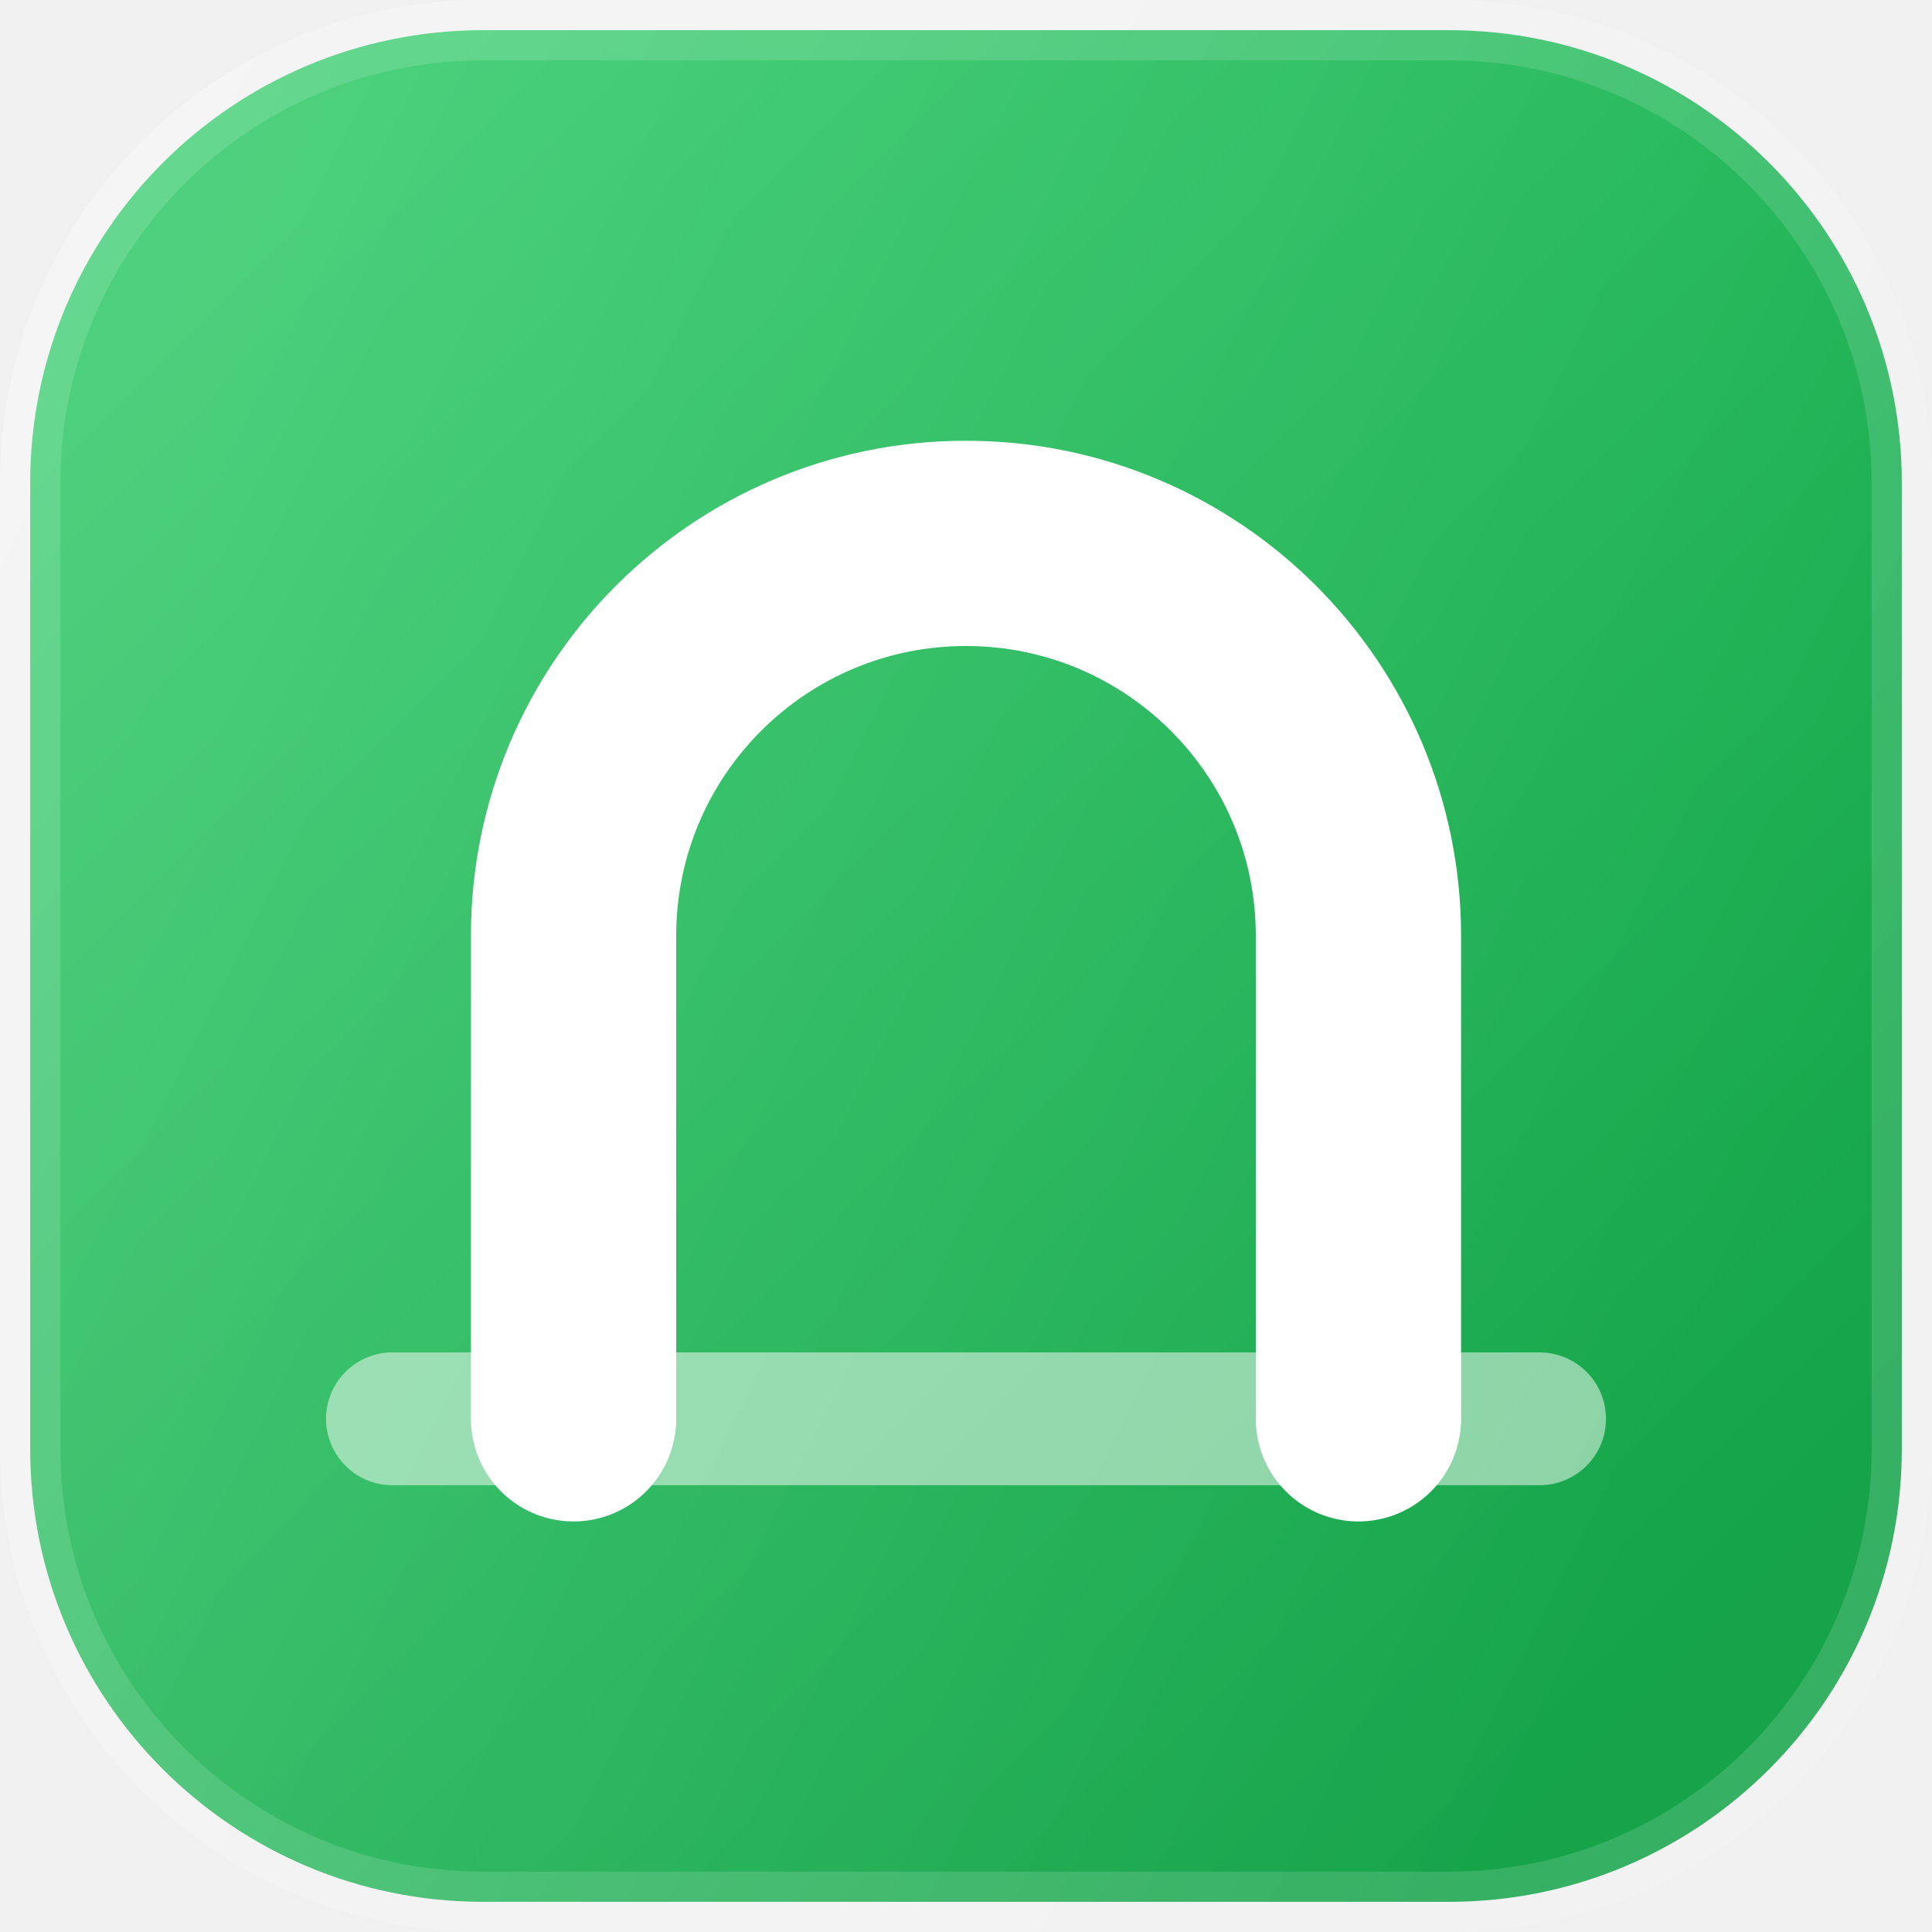
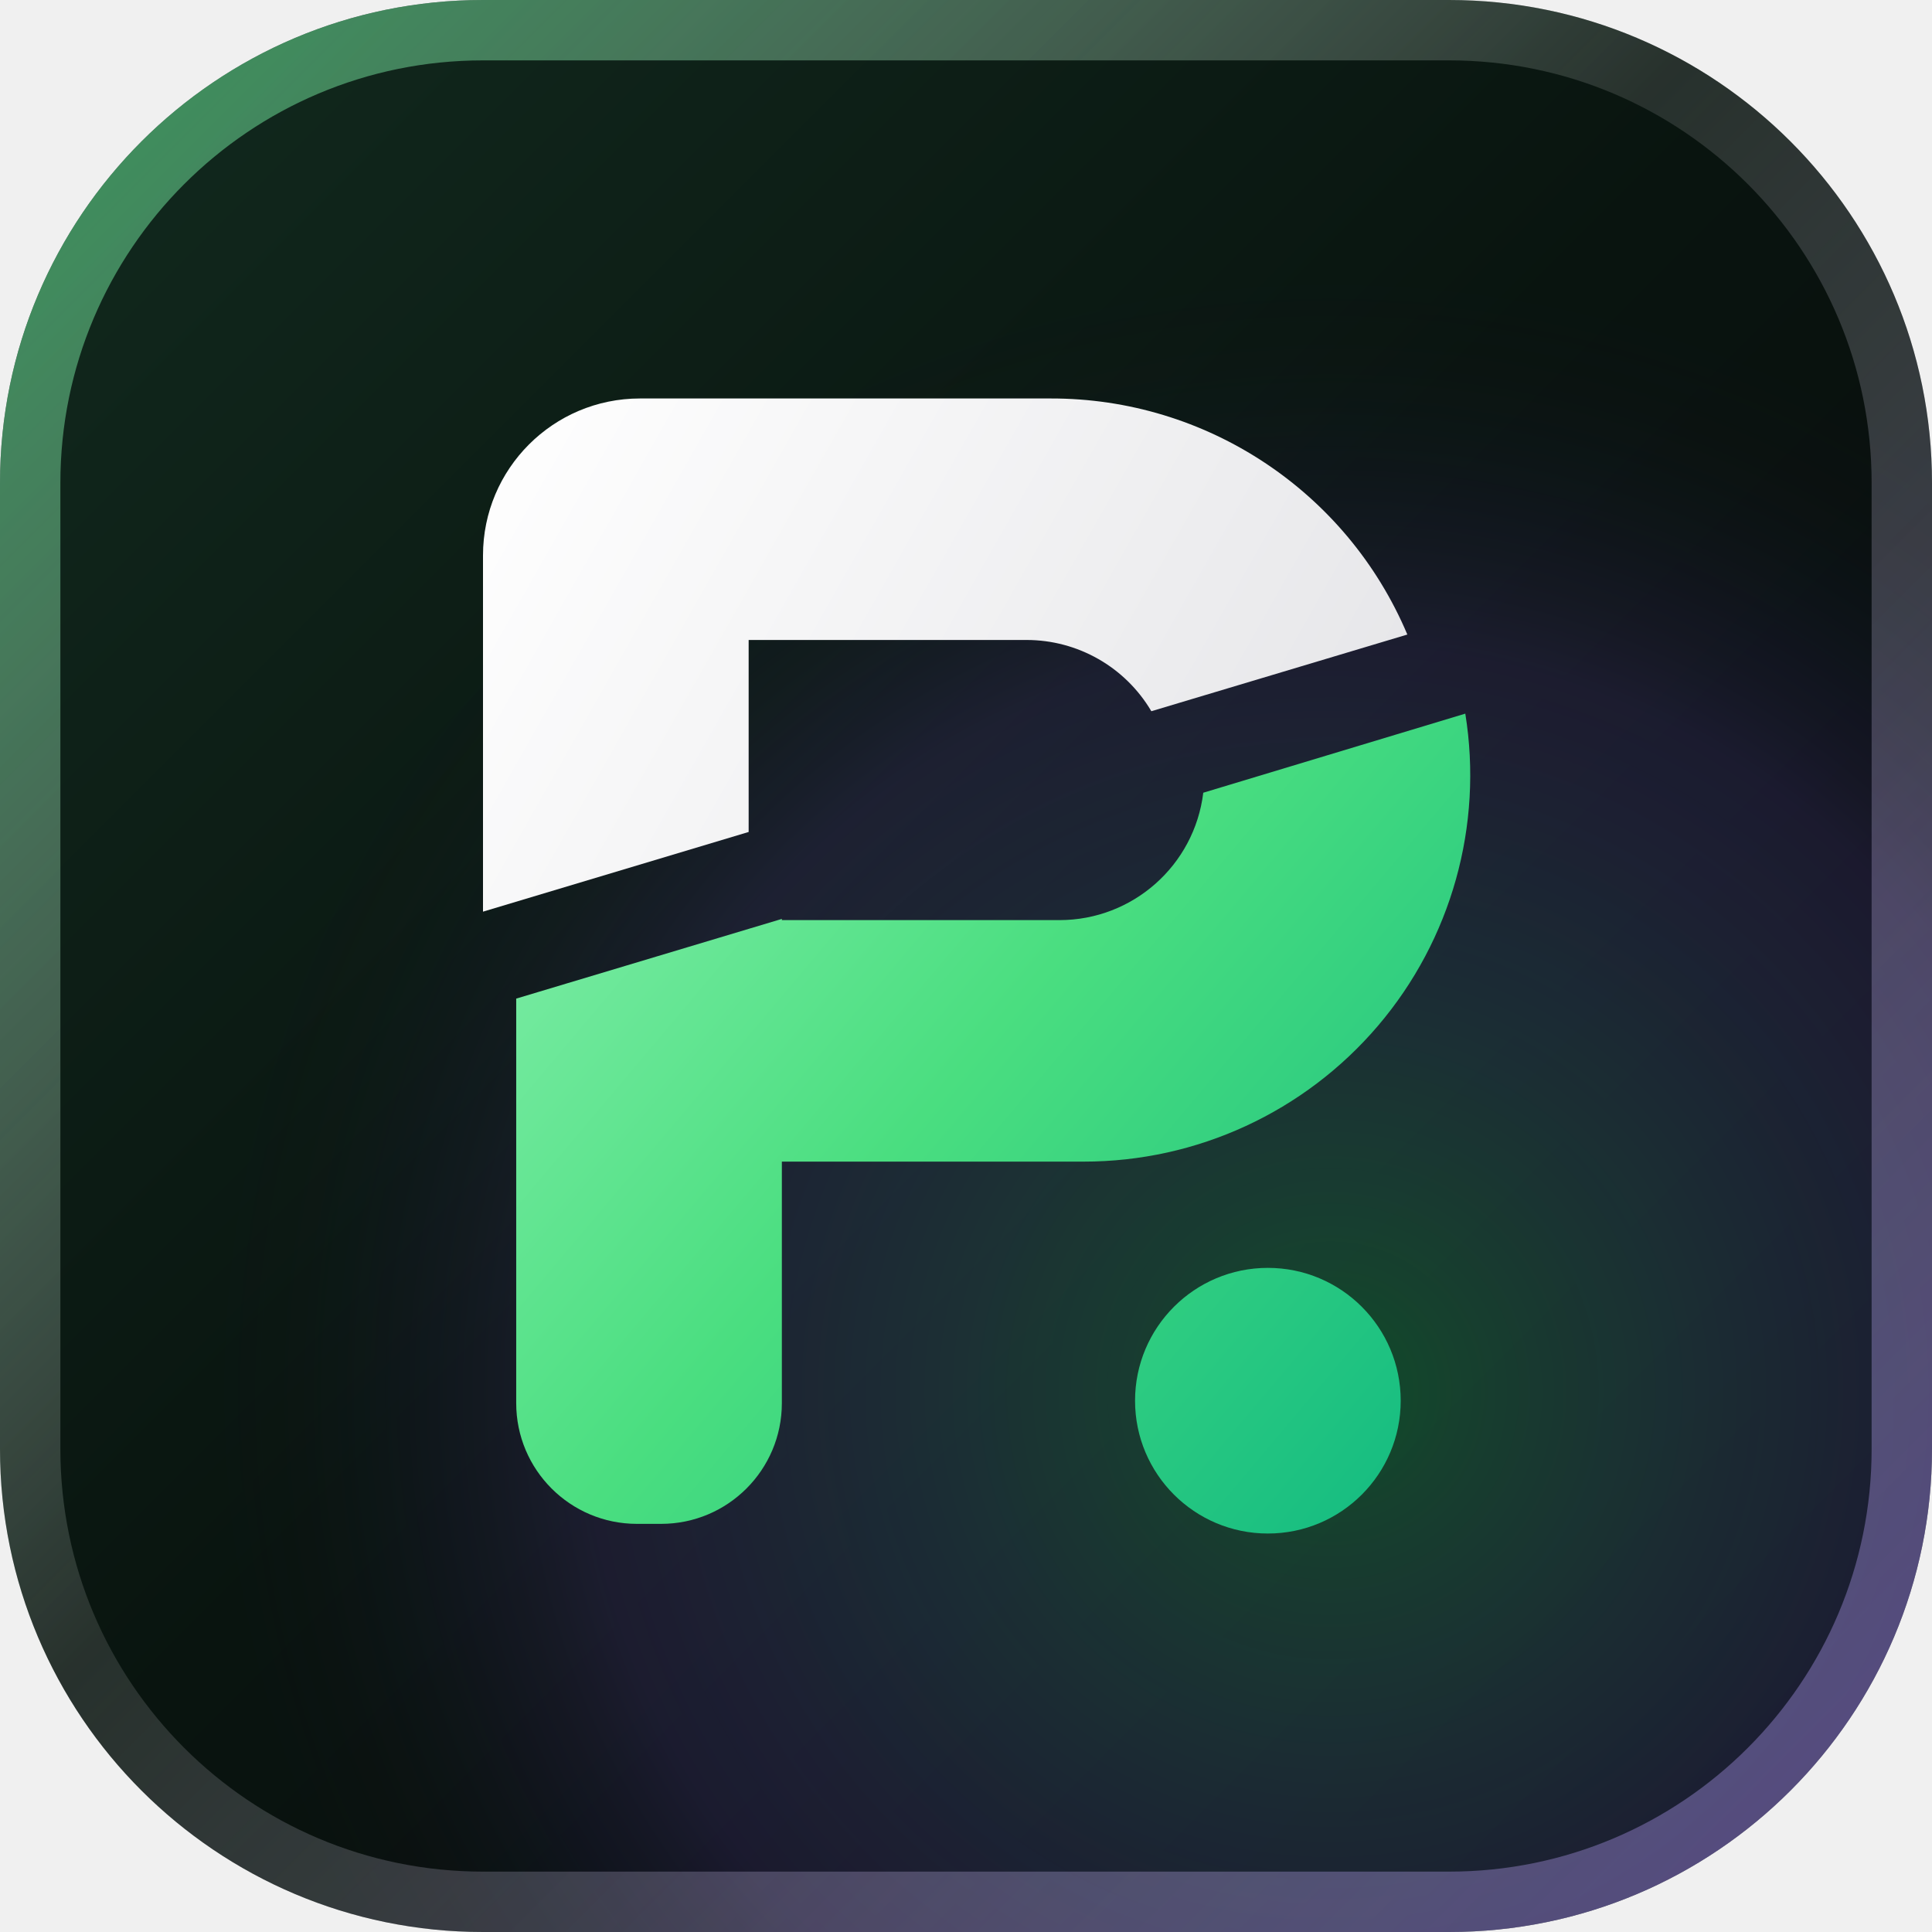
<svg xmlns="http://www.w3.org/2000/svg" viewBox="0 0 32 32" fill="none" role="img" aria-label="portless">
  <defs>
-     <linearGradient id="g" x1="4" y1="4" x2="28" y2="28" gradientUnits="userSpaceOnUse">
-       <stop stop-color="#22c55e" />
-       <stop offset="1" stop-color="#16a34a" />
+     <linearGradient id="bg" x1="0" y1="0" x2="32" y2="32" gradientUnits="userSpaceOnUse">
+       <stop offset="0" stop-color="#122b1f" />
+       <stop offset="0.48" stop-color="#09140f" />
+       <stop offset="1" stop-color="#07070b" />
    </linearGradient>
-     <linearGradient id="gh" x1="0" y1="0" x2="32" y2="16" gradientUnits="userSpaceOnUse">
-       <stop stop-color="white" stop-opacity="0.22" />
-       <stop offset="1" stop-color="white" stop-opacity="0" />
+     <radialGradient id="glow" cx="0" cy="0" r="1" gradientUnits="userSpaceOnUse" gradientTransform="translate(22 23) rotate(-45) scale(19)">
+       <stop stop-color="#22c55e" stop-opacity="0.34" />
+       <stop offset="0.65" stop-color="#8b5cf6" stop-opacity="0.14" />
+       <stop offset="1" stop-color="#000000" stop-opacity="0" />
+     </radialGradient>
+     <linearGradient id="rim" x1="0" y1="0" x2="32" y2="32" gradientUnits="userSpaceOnUse">
+       <stop offset="0" stop-color="#4ade80" stop-opacity="0.62" />
+       <stop offset="0.45" stop-color="#ffffff" stop-opacity="0.12" />
+       <stop offset="1" stop-color="#a78bfa" stop-opacity="0.42" />
+     </linearGradient>
+     <linearGradient id="p-top" x1="8" y1="6.5" x2="23" y2="15" gradientUnits="userSpaceOnUse">
+       <stop offset="0" stop-color="#ffffff" />
+       <stop offset="1" stop-color="#e4e4e7" />
+     </linearGradient>
+     <linearGradient id="p-bot" x1="8" y1="12" x2="24" y2="25.5" gradientUnits="userSpaceOnUse">
+       <stop offset="0" stop-color="#86efac" />
+       <stop offset="0.45" stop-color="#4ade80" />
+       <stop offset="1" stop-color="#10b981" />
    </linearGradient>
  </defs>
-   <rect x="0.5" y="0.5" width="31" height="31" rx="7.5" fill="url(#g)" stroke="white" stroke-opacity="0.14" />
-   <rect width="32" height="32" rx="8" fill="url(#gh)" />
-   <path d="M9.5 23.5V15.5a6.5 6.5 0 0 1 13 0v8" stroke="white" stroke-width="3.4" stroke-linecap="round" fill="none" />
-   <path d="M6.5 23.5h19" stroke="white" stroke-opacity="0.5" stroke-width="2.2" stroke-linecap="round" />
+   <rect width="32" height="32" rx="8" fill="url(#bg)" />
+   <rect width="32" height="32" rx="8" fill="url(#glow)" />
+   <rect x="0.5" y="0.5" width="31" height="31" rx="7.5" stroke="url(#rim)" stroke-width="1" />
+   <path d="M8 15.1V9.2A2.6 2.6 0 0 1 10.6 6.6H17.4A6.4 6.4 0 0 1 23.31 10.51L19.07 11.78A2.4 2.4 0 0 0 17.0 10.6H12.4V13.78L8 15.1Z" fill="url(#p-top)" />
+   <path transform="translate(0.55 -0.16)" d="M8 16.7L12.4 15.38V15.4H17.0A2.4 2.4 0 0 0 19.38 13.29L23.72 11.98A6.4 6.4 0 0 1 17.4 19.4H12.4V23.4A2.0 2.0 0 0 1 10.4 25.4H10.0A2.0 2.0 0 0 1 8 23.4V16.7Z" fill="url(#p-bot)" />
+   <circle cx="21.0" cy="23.2" r="2.2" fill="url(#p-bot)" />
</svg>
